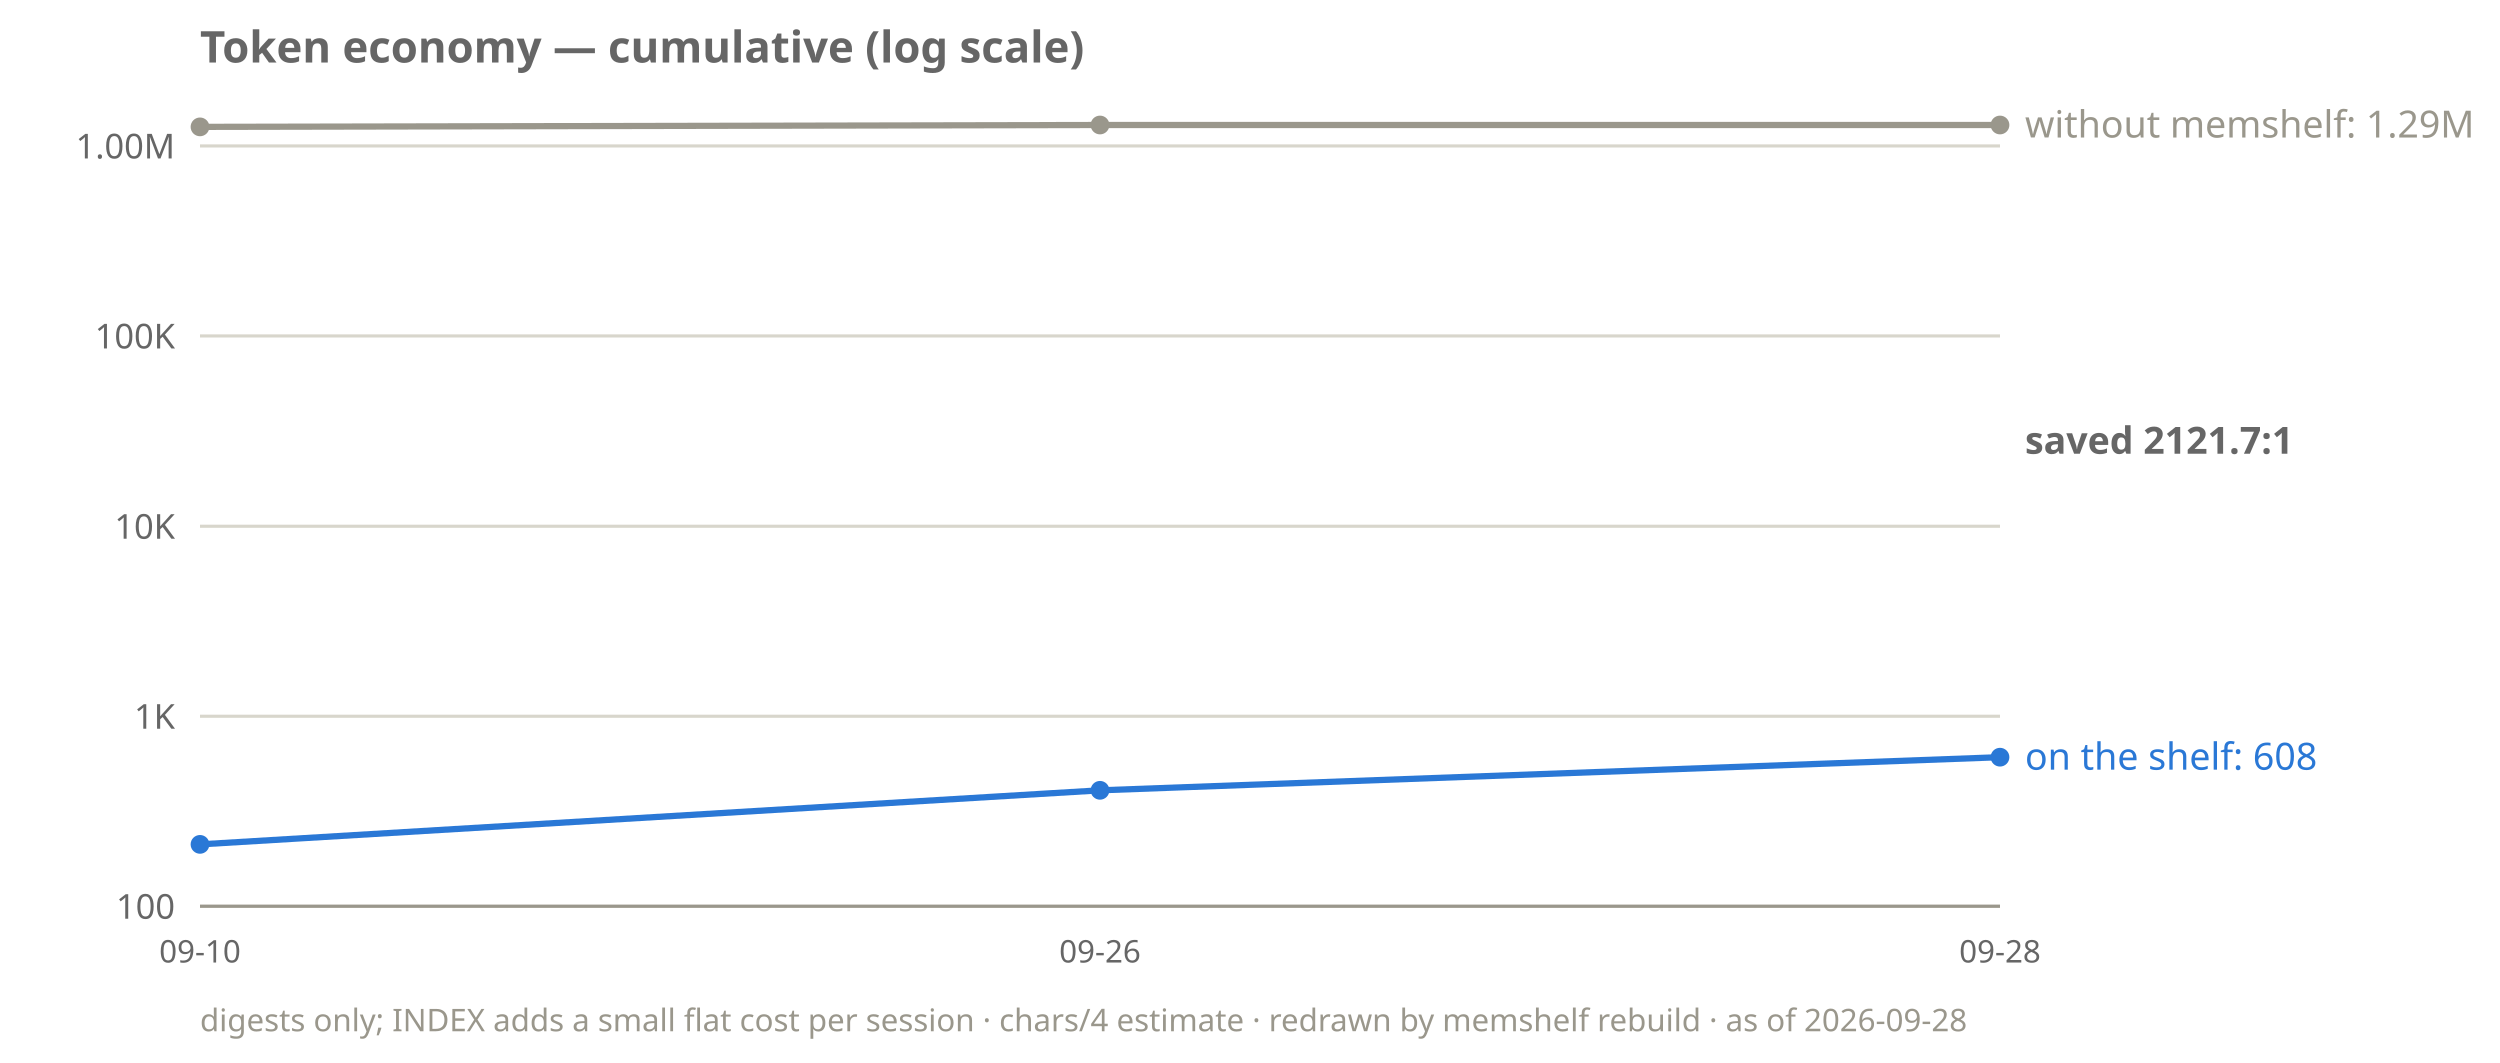
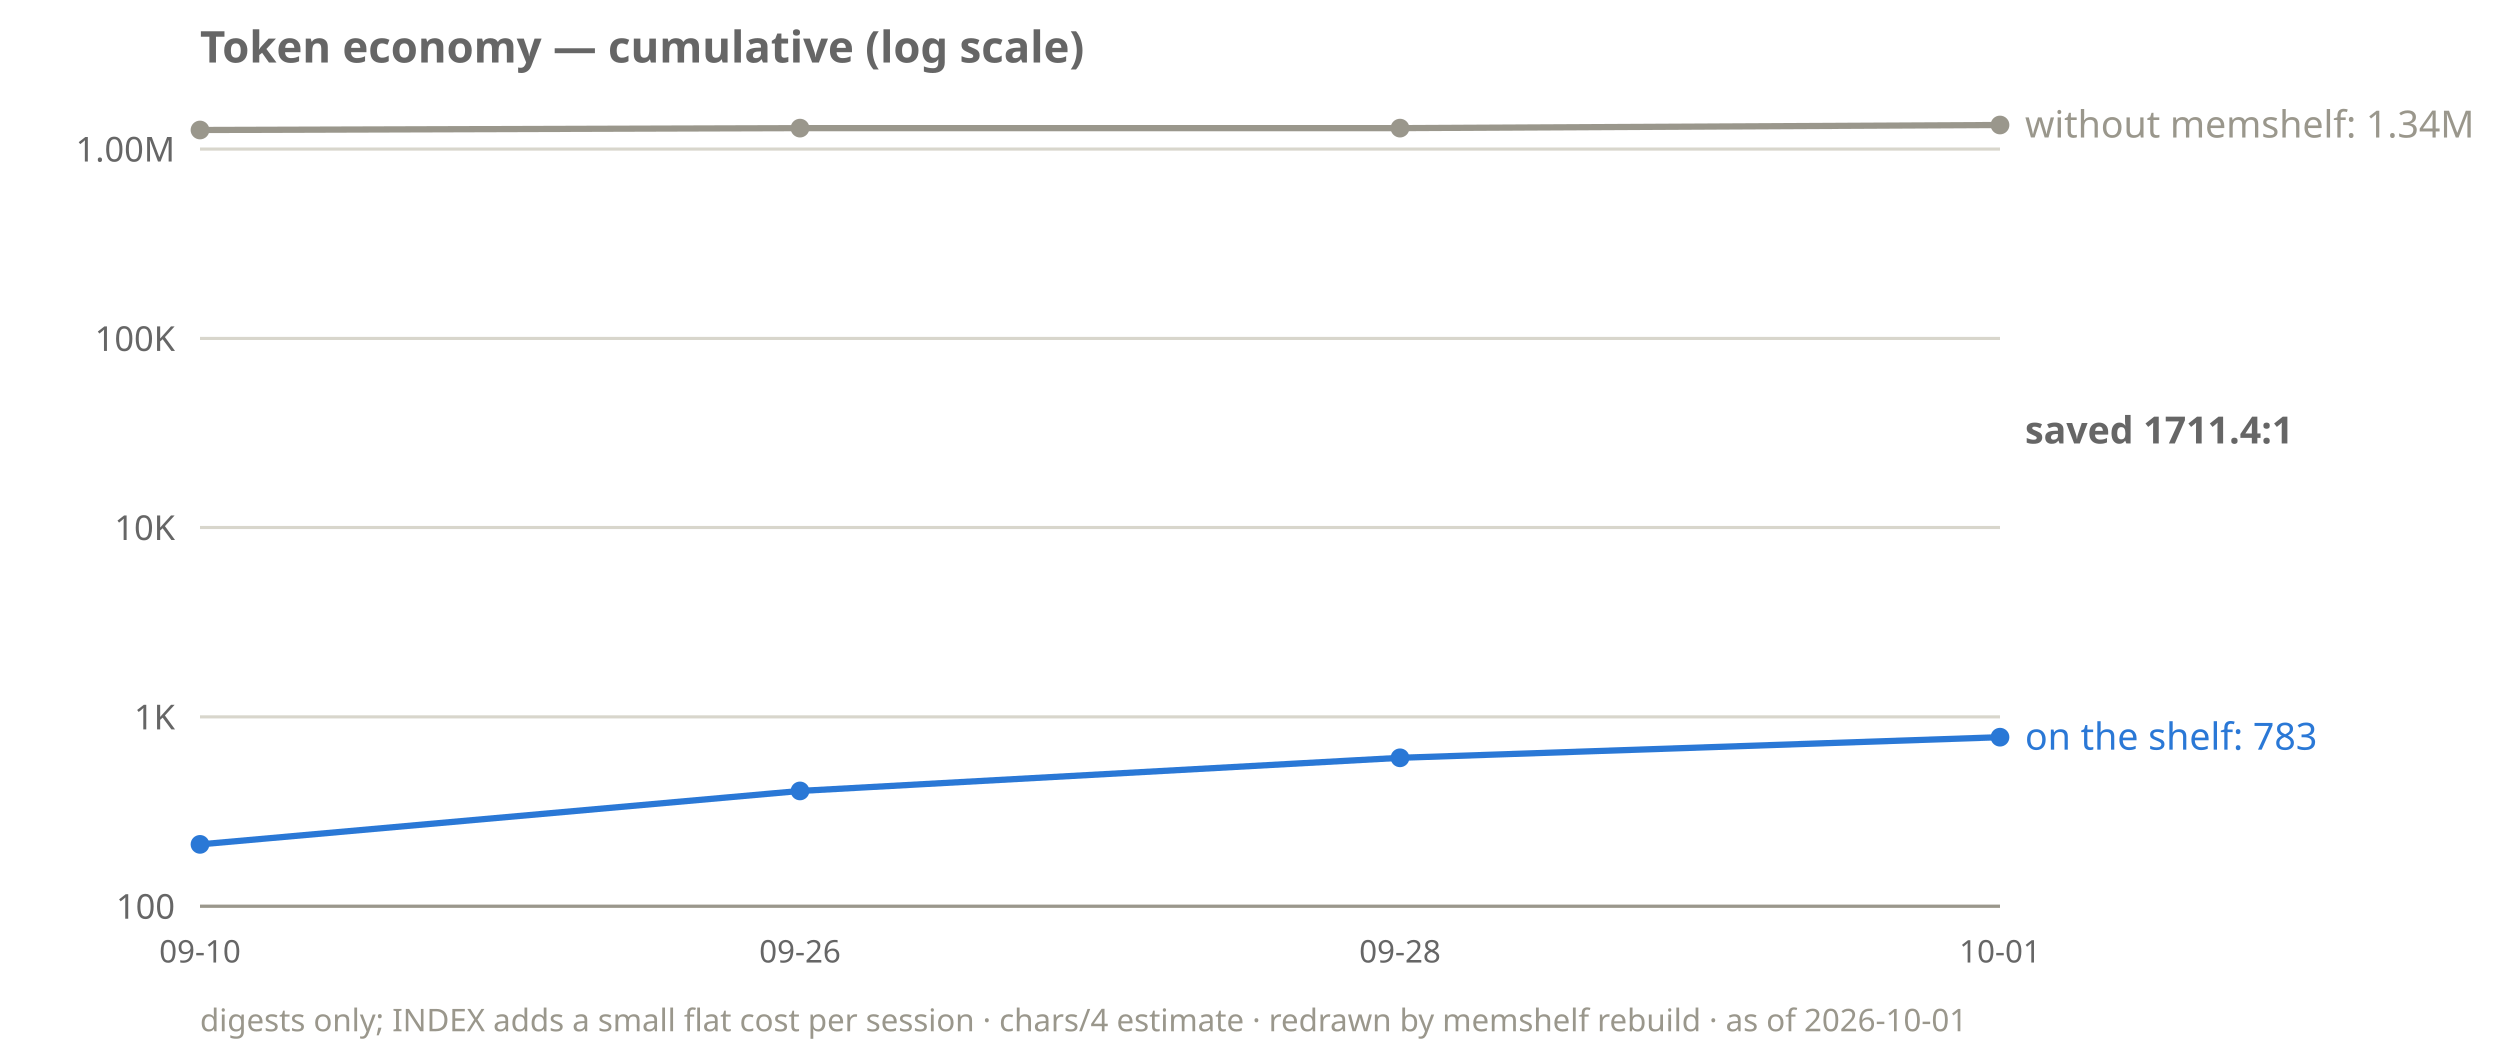
<svg xmlns="http://www.w3.org/2000/svg" viewBox="0 0 800 340" font-family="system-ui, sans-serif">
  <text x="64" y="20" font-size="14" font-weight="600" fill="#666666">Token economy — cumulative (log scale)</text>
  <line x1="64" x2="640" y1="290.0" y2="290.0" stroke="#d8d6cc" stroke-width="1" />
  <text x="56" y="294.0" text-anchor="end" font-size="11" fill="#666666">100</text>
-   <line x1="64" x2="640" y1="229.2" y2="229.2" stroke="#d8d6cc" stroke-width="1" />
-   <text x="56" y="233.2" text-anchor="end" font-size="11" fill="#666666">1K</text>
-   <line x1="64" x2="640" y1="168.4" y2="168.4" stroke="#d8d6cc" stroke-width="1" />
-   <text x="56" y="172.4" text-anchor="end" font-size="11" fill="#666666">10K</text>
-   <line x1="64" x2="640" y1="107.5" y2="107.5" stroke="#d8d6cc" stroke-width="1" />
-   <text x="56" y="111.5" text-anchor="end" font-size="11" fill="#666666">100K</text>
-   <line x1="64" x2="640" y1="46.7" y2="46.7" stroke="#d8d6cc" stroke-width="1" />
-   <text x="56" y="50.7" text-anchor="end" font-size="11" fill="#666666">1.00M</text>
+   <line x1="64" x2="640" y1="229.4" y2="229.4" stroke="#d8d6cc" stroke-width="1" />
+   <text x="56" y="233.4" text-anchor="end" font-size="11" fill="#666666">1K</text>
+   <line x1="64" x2="640" y1="168.8" y2="168.8" stroke="#d8d6cc" stroke-width="1" />
+   <text x="56" y="172.8" text-anchor="end" font-size="11" fill="#666666">10K</text>
+   <line x1="64" x2="640" y1="108.3" y2="108.3" stroke="#d8d6cc" stroke-width="1" />
+   <text x="56" y="112.3" text-anchor="end" font-size="11" fill="#666666">100K</text>
+   <line x1="64" x2="640" y1="47.7" y2="47.7" stroke="#d8d6cc" stroke-width="1" />
+   <text x="56" y="51.7" text-anchor="end" font-size="11" fill="#666666">1.00M</text>
  <line x1="64" x2="640" y1="290" y2="290" stroke="#9a978c" stroke-width="1" />
-   <polyline points="64.0,40.6 352.0,40.0 640.0,40.0" fill="none" stroke="#9a978c" stroke-width="2" stroke-linejoin="round" />
-   <circle cx="64.0" cy="40.6" r="3" fill="#9a978c" />
-   <circle cx="352.0" cy="40.0" r="3" fill="#9a978c" />
+   <polyline points="64.0,41.6 256.0,41.0 448.0,41.0 640.0,40.0" fill="none" stroke="#9a978c" stroke-width="2" stroke-linejoin="round" />
+   <circle cx="64.0" cy="41.6" r="3" fill="#9a978c" />
+   <circle cx="256.0" cy="41.0" r="3" fill="#9a978c" />
+   <circle cx="448.0" cy="41.0" r="3" fill="#9a978c" />
  <circle cx="640.0" cy="40.0" r="3" fill="#9a978c" />
-   <polyline points="64.0,270.2 352.0,252.9 640.0,242.3" fill="none" stroke="#2a78d6" stroke-width="2" stroke-linejoin="round" />
+   <polyline points="64.0,270.2 256.0,253.1 448.0,242.5 640.0,235.9" fill="none" stroke="#2a78d6" stroke-width="2" stroke-linejoin="round" />
  <circle cx="64.0" cy="270.2" r="3" fill="#2a78d6" />
-   <circle cx="352.0" cy="252.9" r="3" fill="#2a78d6" />
-   <circle cx="640.0" cy="242.3" r="3" fill="#2a78d6" />
-   <text x="648" y="44.0" font-size="12" fill="#9a978c">without memshelf: 1.29M</text>
-   <text x="648" y="246.3" font-size="12" fill="#2a78d6">on the shelf: 608</text>
-   <text x="648" y="145.2" font-size="12" font-weight="600" fill="#666666">saved 2121.7:1</text>
+   <circle cx="256.0" cy="253.1" r="3" fill="#2a78d6" />
+   <circle cx="448.0" cy="242.5" r="3" fill="#2a78d6" />
+   <circle cx="640.0" cy="235.9" r="3" fill="#2a78d6" />
+   <text x="648" y="44.0" font-size="12" fill="#9a978c">without memshelf: 1.34M</text>
+   <text x="648" y="239.9" font-size="12" fill="#2a78d6">on the shelf: 783</text>
+   <text x="648" y="141.9" font-size="12" font-weight="600" fill="#666666">saved 1711.4:1</text>
  <text x="64.0" y="308" text-anchor="middle" font-size="10" fill="#666666">09-10</text>
-   <text x="352.0" y="308" text-anchor="middle" font-size="10" fill="#666666">09-26</text>
-   <text x="640.0" y="308" text-anchor="middle" font-size="10" fill="#666666">09-28</text>
-   <text x="64" y="330" font-size="10" fill="#9a978c">digests only; INDEX adds a small flat cost per session · chars/4 estimate · redrawn by memshelf rebuild · as of 2026-09-28</text>
+   <text x="256.0" y="308" text-anchor="middle" font-size="10" fill="#666666">09-26</text>
+   <text x="448.0" y="308" text-anchor="middle" font-size="10" fill="#666666">09-28</text>
+   <text x="640.0" y="308" text-anchor="middle" font-size="10" fill="#666666">10-01</text>
+   <text x="64" y="330" font-size="10" fill="#9a978c">digests only; INDEX adds a small flat cost per session · chars/4 estimate · redrawn by memshelf rebuild · as of 2026-10-01</text>
</svg>
